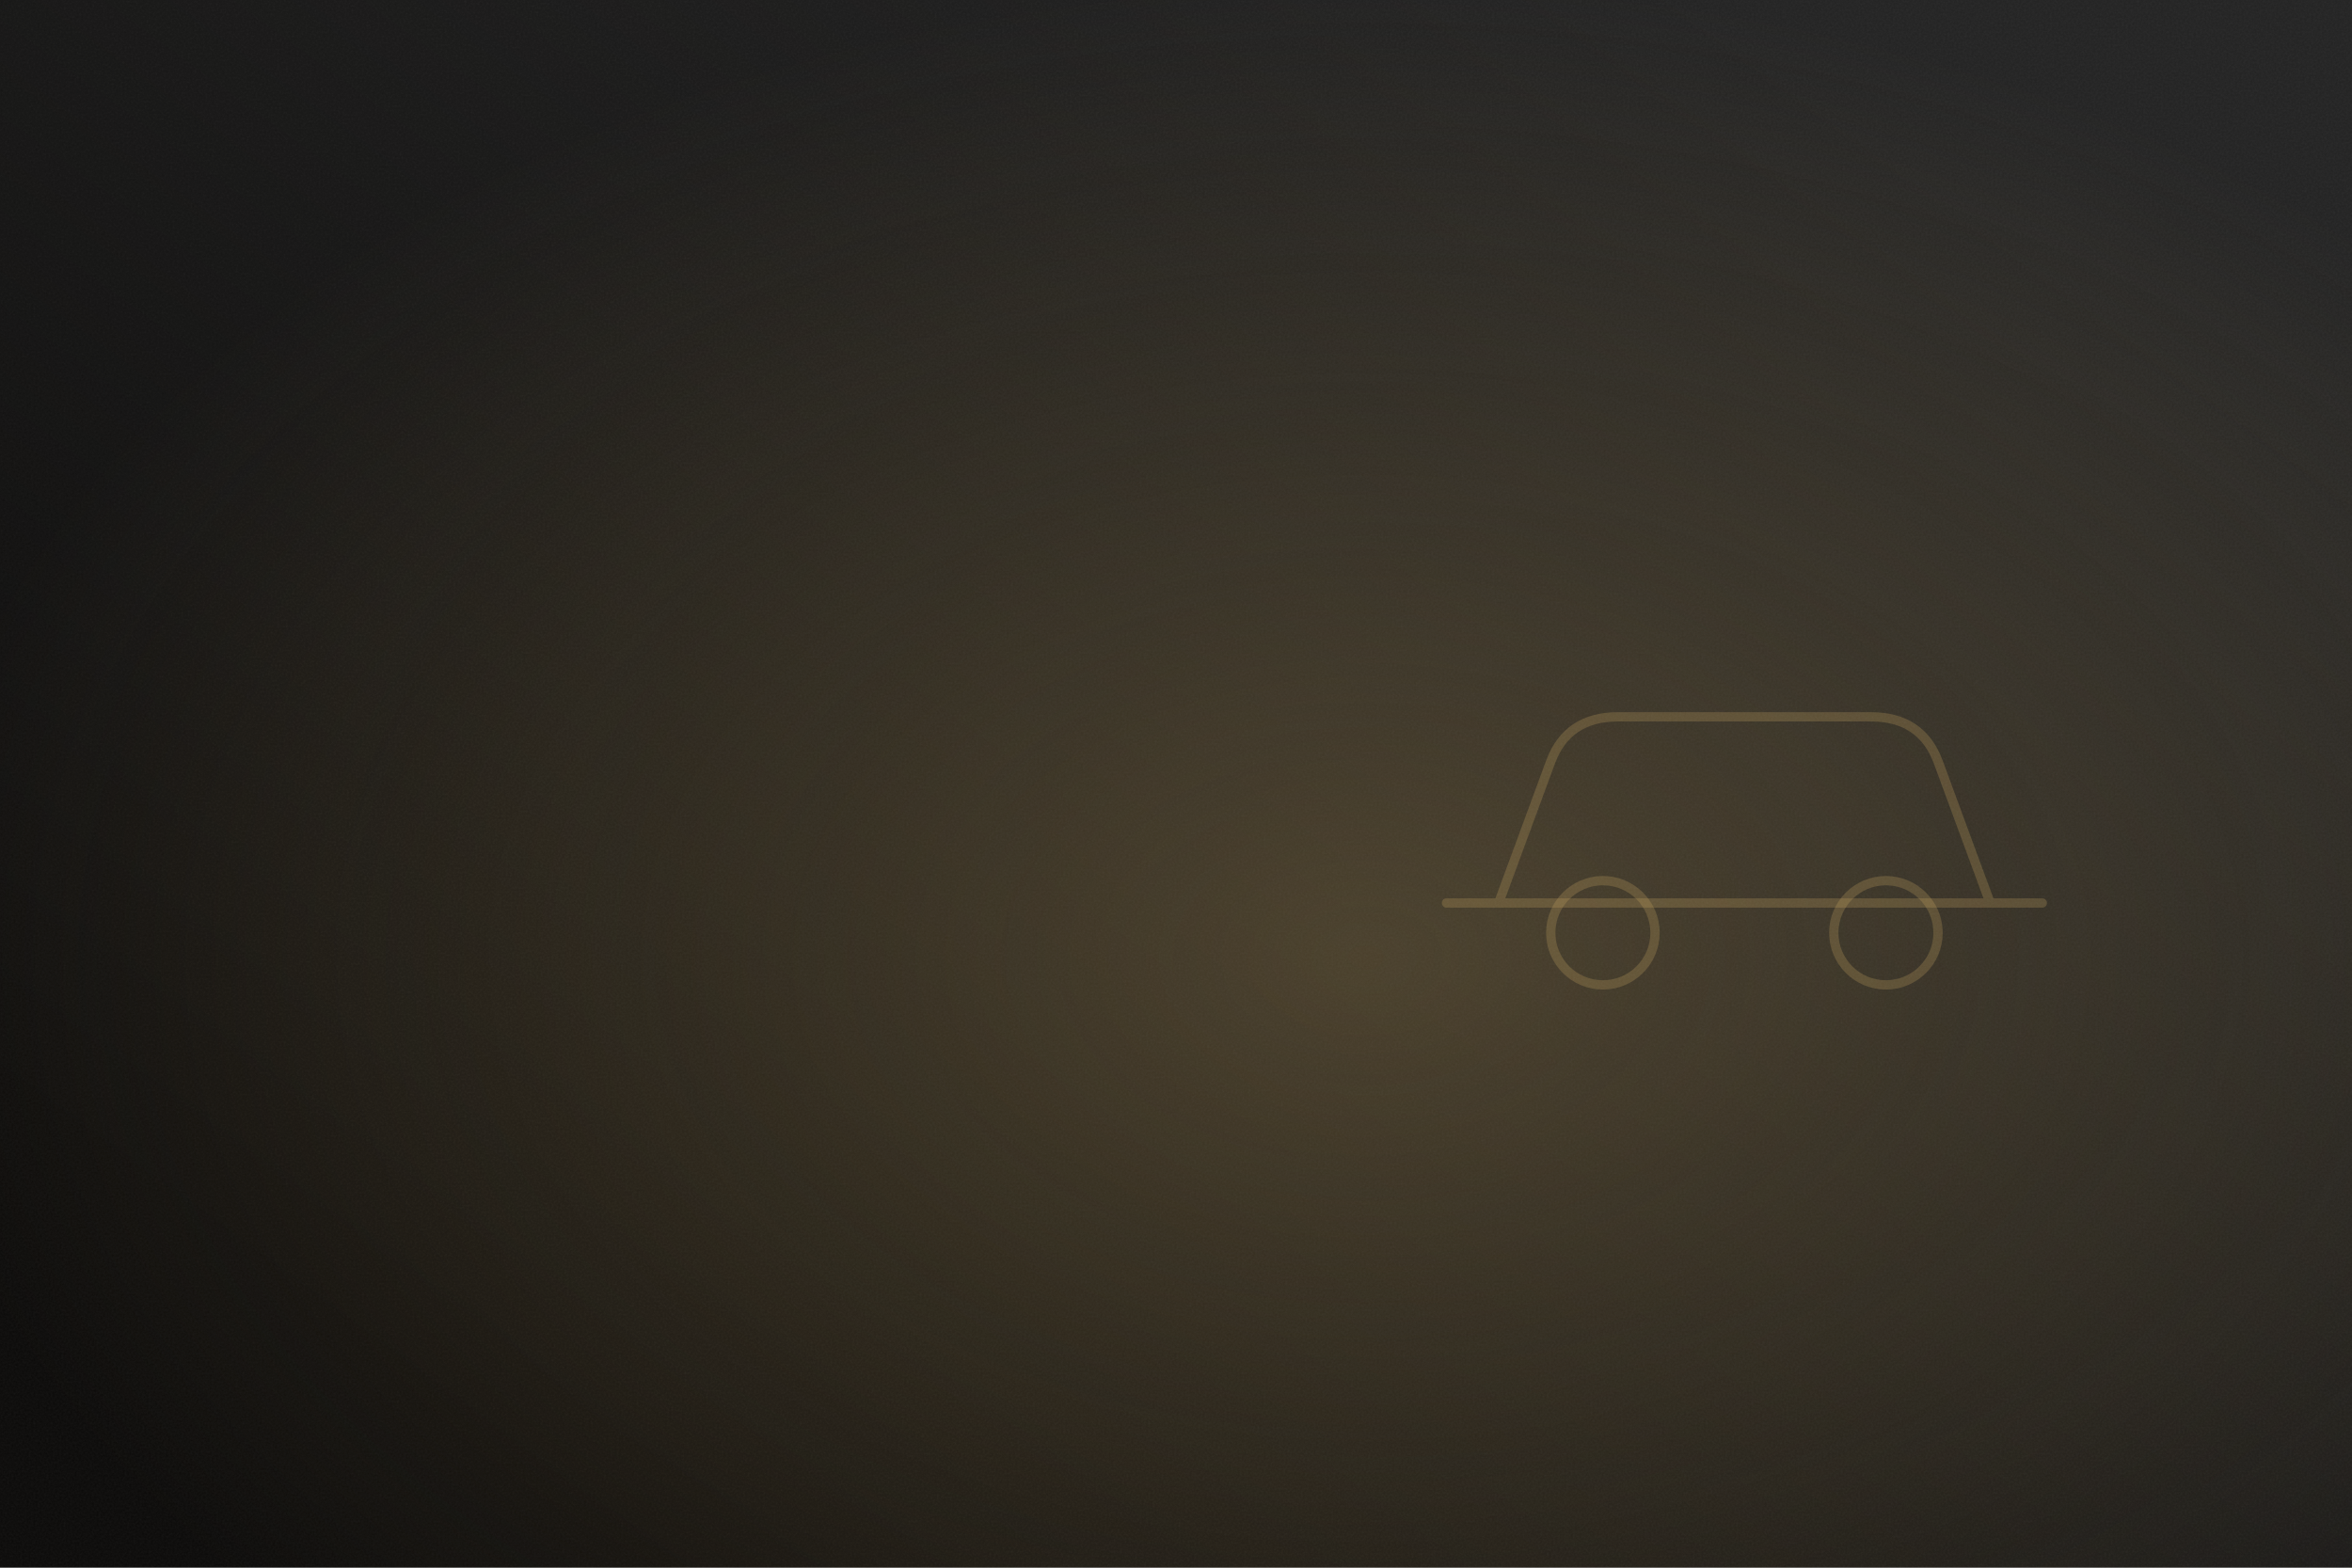
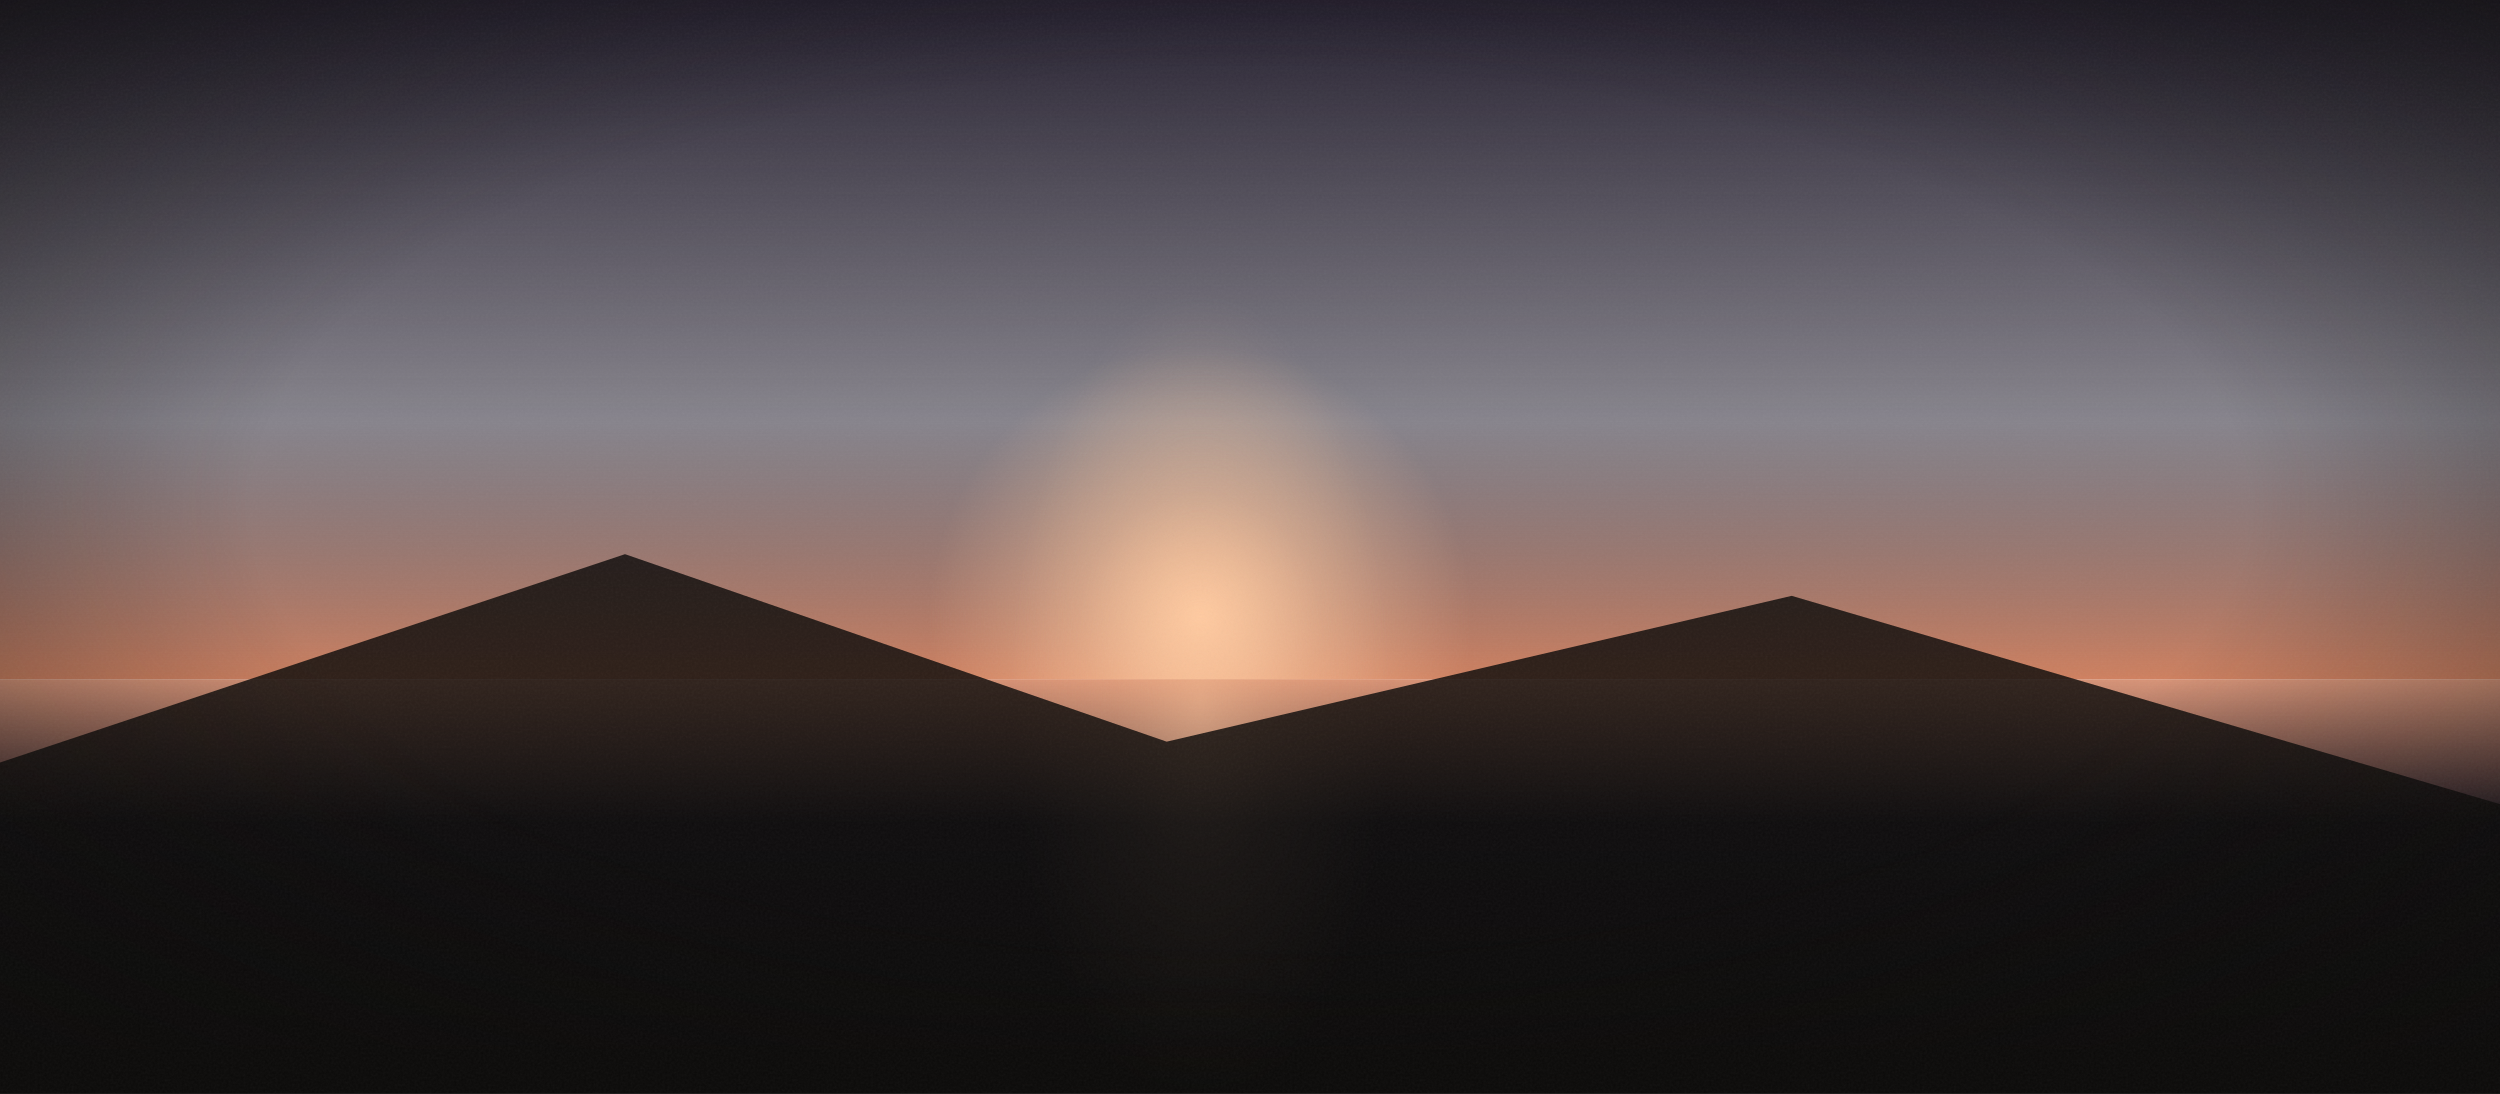
- <svg xmlns="http://www.w3.org/2000/svg" viewBox="0 0 1200 800" role="img" aria-label="car">
+ <svg xmlns="http://www.w3.org/2000/svg" viewBox="0 0 1200 525" preserveAspectRatio="xMidYMid slice">
  <defs>
-     <linearGradient id="g" gradientTransform="rotate(138 .5 .5)">
-       <stop offset="0" stop-color="#232323" />
+     <linearGradient id="sky" x1="0" y1="0" x2="0" y2="1">
+       <stop offset="0" stop-color="#241f2e" />
+       <stop offset=".62" stop-color="#241f2e" stop-opacity=".55" />
+       <stop offset="1" stop-color="#d0805f" />
+     </linearGradient>
+     <linearGradient id="ground" x1="0" y1="0" x2="0" y2="1">
+       <stop offset="0" stop-color="#d0805f" stop-opacity=".85" />
+       <stop offset=".35" stop-color="#1a1622" />
      <stop offset="1" stop-color="#0b0a09" />
    </linearGradient>
-     <radialGradient id="w" cx="58%" cy="61%" r="62%">
-       <stop offset="0" stop-color="#c2a15f" stop-opacity=".30" />
-       <stop offset="1" stop-color="#c2a15f" stop-opacity="0" />
+     <radialGradient id="sun" cx="50%" cy="50%" r="50%">
+       <stop offset="0" stop-color="#ffcaa0" />
+       <stop offset=".45" stop-color="#ffcaa0" stop-opacity=".45" />
+       <stop offset="1" stop-color="#ffcaa0" stop-opacity="0" />
    </radialGradient>
-     <filter id="n">
-       <feTurbulence type="fractalNoise" baseFrequency=".9" numOctaves="3" />
+     <radialGradient id="vig" cx="50%" cy="46%" r="72%">
+       <stop offset=".55" stop-color="#0b0a09" stop-opacity="0" />
+       <stop offset="1" stop-color="#0b0a09" stop-opacity=".72" />
+     </radialGradient>
+     <filter id="grain">
+       <feTurbulence type="fractalNoise" baseFrequency=".85" numOctaves="3" />
      <feColorMatrix type="saturate" values="0" />
    </filter>
  </defs>
-   <rect width="1200" height="800" fill="url(#g)" />
-   <rect width="1200" height="800" fill="url(#w)" />
-   <g transform="translate(700 210) scale(1.9)" fill="none" stroke="#c2a15f" stroke-opacity=".27" stroke-width="2.5" stroke-linecap="round" stroke-linejoin="round">
-     <path d="M20 132h160M34 132l14-38c3-8 9-12 18-12h68c9 0 15 4 18 12l14 38" />
-     <circle cx="62" cy="140" r="14" />
-     <circle cx="138" cy="140" r="14" />
+   <rect width="1200" height="326" fill="url(#sky)" />
+   <circle cx="576" cy="296" r="130" fill="url(#sun)" />
+   <rect y="326" width="1200" height="199" fill="url(#ground)" />
+   <ellipse cx="576" cy="336" rx="91" ry="195" fill="url(#sun)" opacity=".5" />
+   <g fill="#0b0a09" fill-opacity=".82">
+     <path d="M0 366 L300 266 L560 356 L860 286 L1200 386 V800 H0z" />
  </g>
-   <rect width="1200" height="800" filter="url(#n)" opacity=".055" />
+   <rect width="1200" height="525" fill="url(#vig)" />
+   <rect width="1200" height="525" filter="url(#grain)" opacity=".05" />
</svg>
